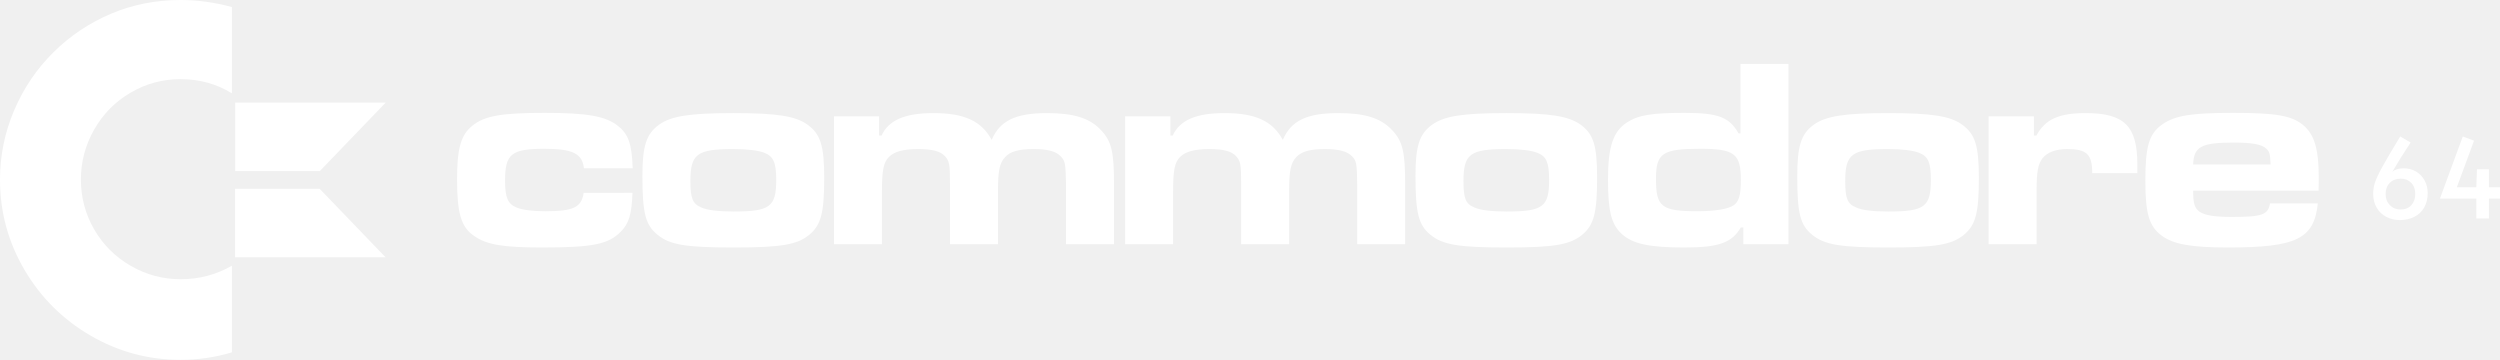
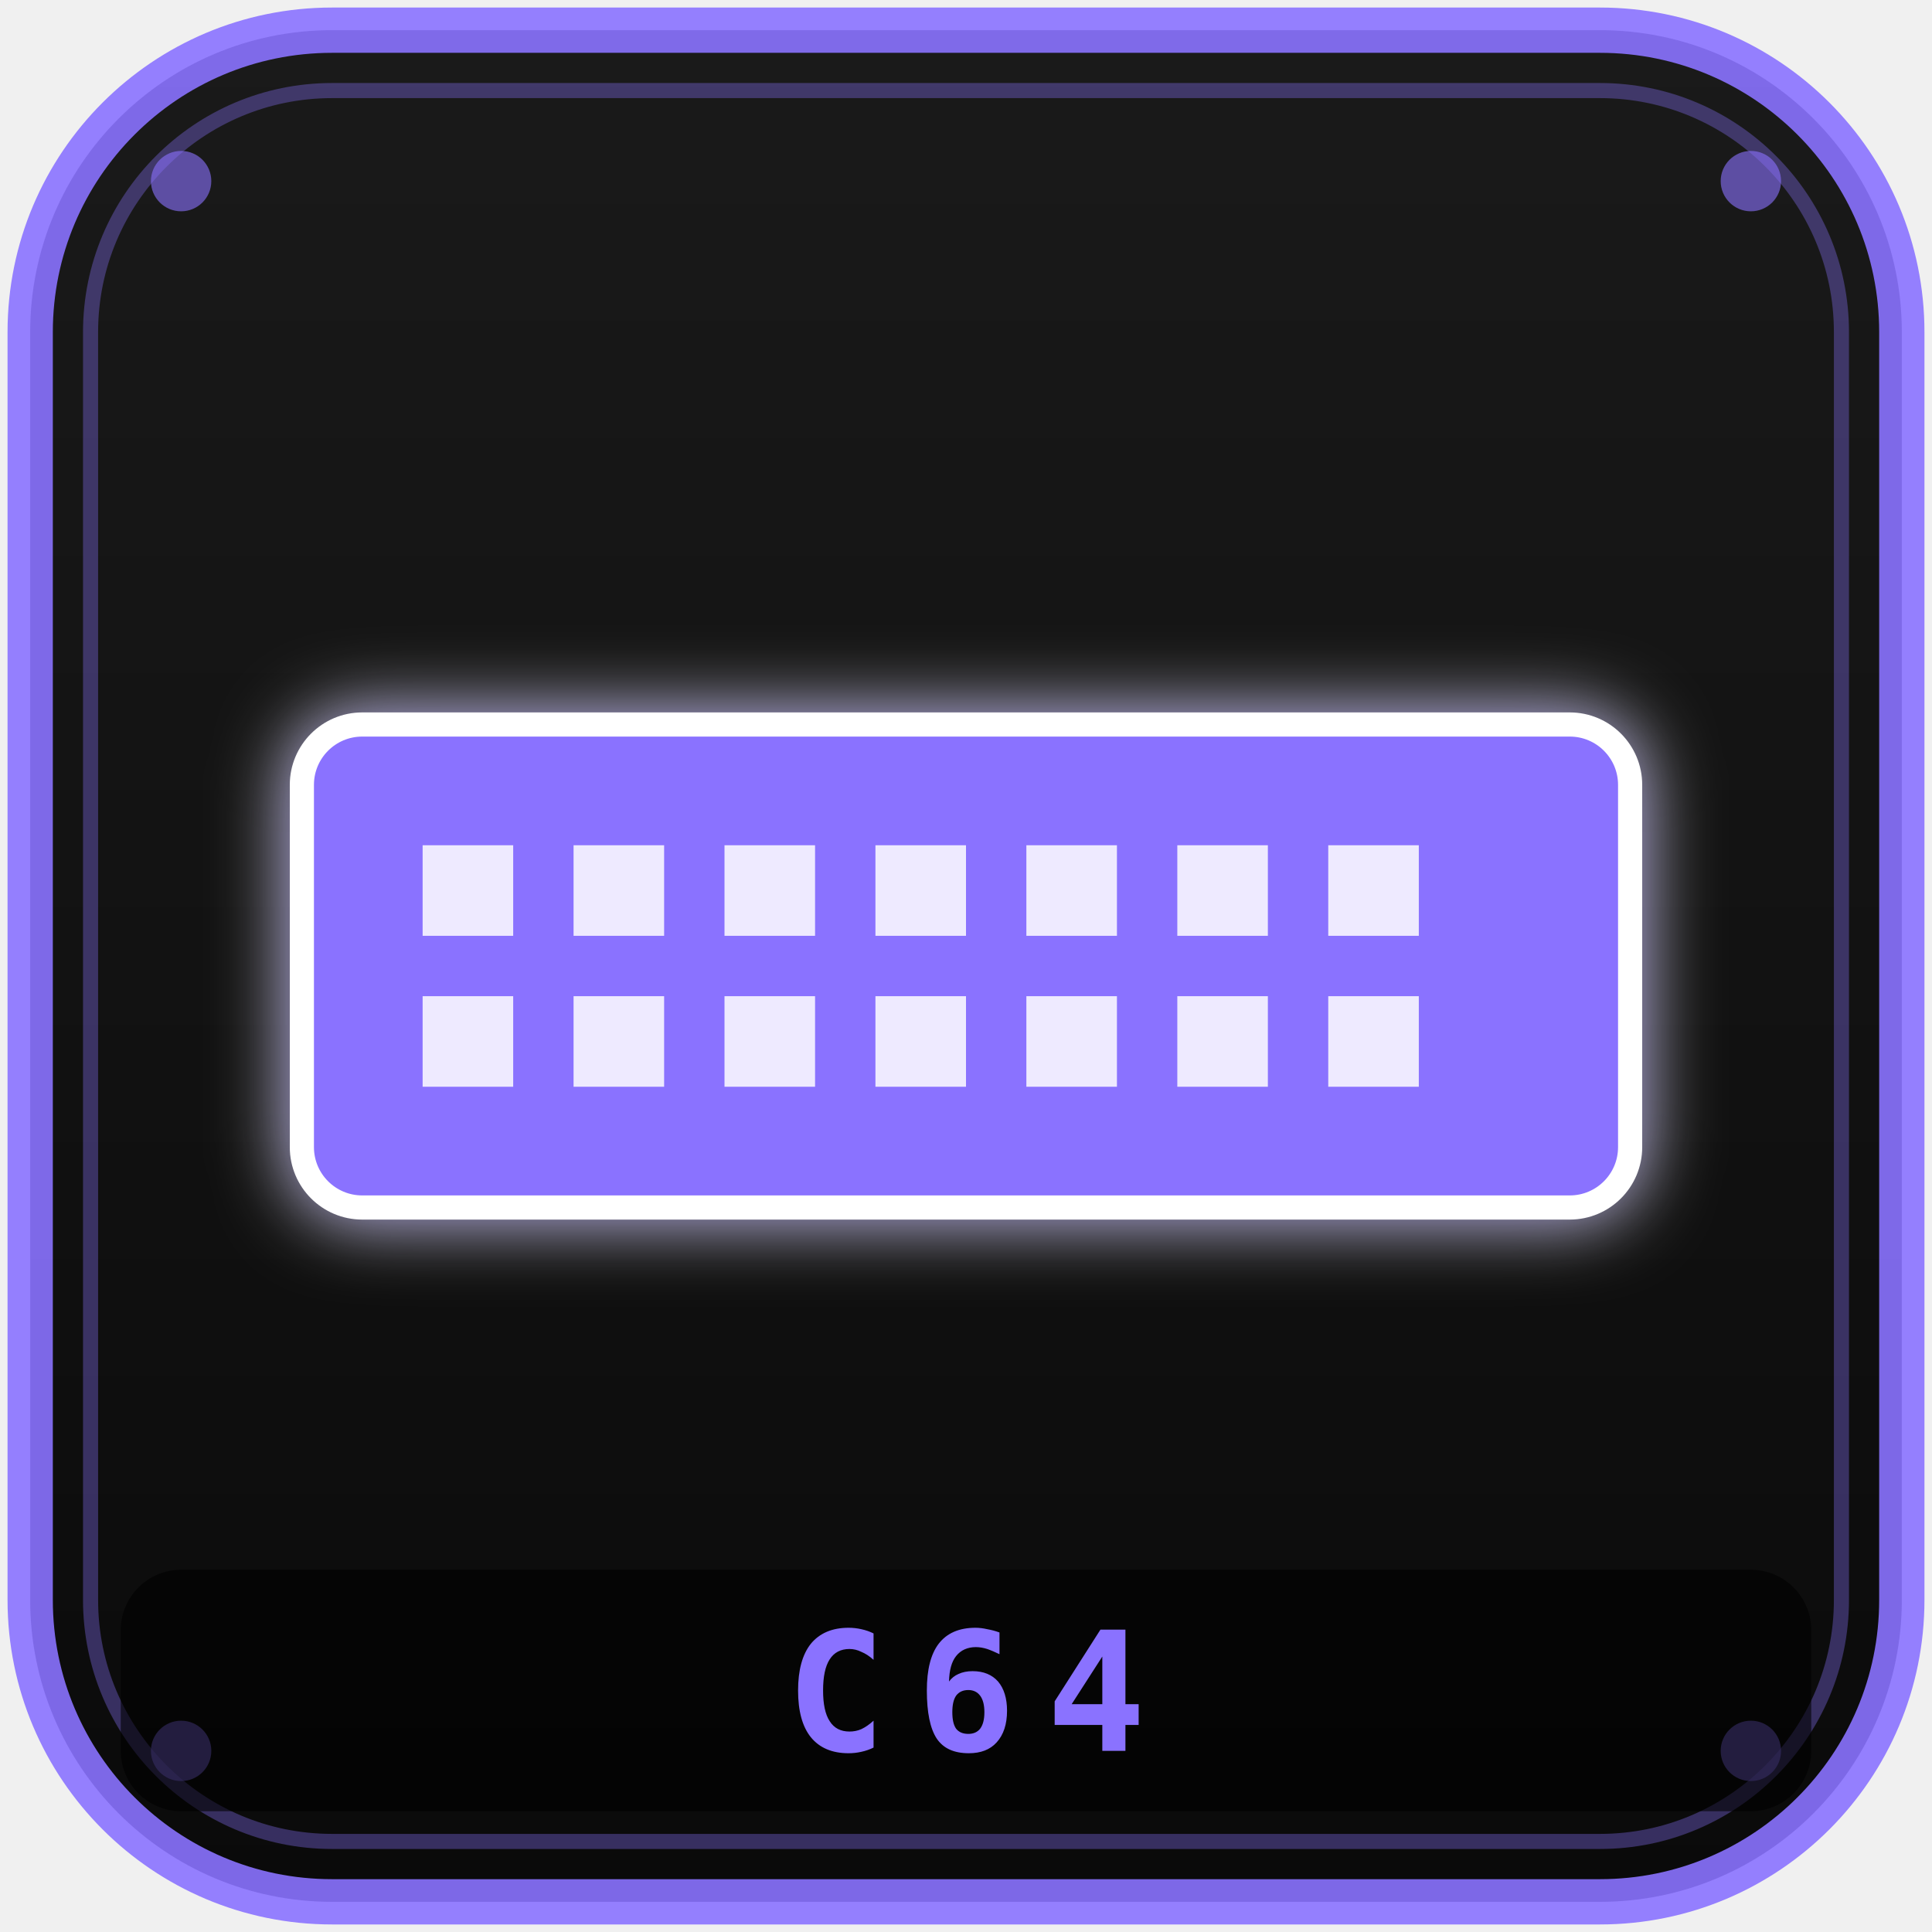
- <svg xmlns="http://www.w3.org/2000/svg" xmlns:ns1="https://boxy-svg.com" version="1.1" viewBox="0 0 264 38">
-   <path id="path1922" d="M 24.835 10.837 L 40.726 10.837 L 33.769 18.068 L 24.835 18.068 L 24.835 10.837 Z" style="fill-opacity: 1; fill: rgb(255, 255, 255);" ns1:origin="-1.563 -1.499" />
-   <path id="path3805" d="M 24.82 27.165 L 40.711 27.165 L 33.754 19.934 L 24.82 19.934 L 24.82 27.165 Z" style="fill-opacity: 1; fill: rgb(255, 255, 255);" ns1:origin="-1.562 -2.757" />
-   <path id="path4382" d="M 24.49 0.746 L 24.49 9.856 C 22.865 8.854 21.059 8.359 19.069 8.359 C 17.17 8.359 15.407 8.833 13.783 9.79 C 12.157 10.738 10.879 12.037 9.945 13.683 C 9.011 15.32 8.543 17.085 8.543 18.959 C 8.543 20.856 9.012 22.607 9.945 24.225 C 10.879 25.839 12.162 27.12 13.795 28.066 C 15.426 29.009 17.183 29.486 19.069 29.486 C 21.041 29.486 22.849 29.007 24.489 28.056 L 24.489 37.207 C 22.728 37.736 20.921 38 19.069 38 C 15.669 38 12.495 37.146 9.556 35.436 C 6.619 33.726 4.288 31.4 2.572 28.472 C 0.857 25.544 0 22.371 0 18.96 C 0 16.433 0.496 13.998 1.491 11.659 C 2.487 9.323 3.868 7.279 5.639 5.527 C 7.406 3.777 9.436 2.42 11.718 1.454 C 14.006 0.485 16.455 0 19.069 0 C 20.874 0 22.681 0.254 24.49 0.746" style="fill-opacity: 1; fill: rgb(255, 255, 255);" ns1:origin="0 0" />
-   <path id="path4340" d="M 66.789 20.363 C 66.709 22.623 66.426 23.595 65.538 24.481 C 64.247 25.79 62.59 26.135 57.257 26.135 C 53.105 26.135 51.358 25.848 50.014 24.877 C 48.695 23.965 48.266 22.506 48.266 18.937 C 48.266 15.684 48.667 14.254 49.868 13.287 C 51.156 12.231 52.934 11.919 57.513 11.919 C 62.006 11.919 63.983 12.259 65.276 13.315 C 66.366 14.17 66.729 15.23 66.81 17.767 L 61.664 17.767 C 61.492 16.229 60.493 15.712 57.513 15.712 C 53.991 15.712 53.334 16.253 53.334 19.079 C 53.334 20.851 53.621 21.535 54.538 21.908 C 55.138 22.166 56.226 22.307 57.57 22.307 C 60.548 22.307 61.407 21.908 61.636 20.364 L 66.789 20.363 L 66.789 20.363 Z" style="fill-opacity: 1; fill: rgb(255, 255, 255);" ns1:origin="-2.603 -0.838" />
-   <path id="path4342" d="M 85.281 13.172 C 86.654 14.17 87.037 15.396 87.037 18.794 C 87.037 22.506 86.693 23.765 85.462 24.79 C 84.171 25.848 82.475 26.136 77.469 26.136 C 72.402 26.136 70.706 25.848 69.434 24.79 C 68.162 23.765 67.839 22.507 67.839 18.593 C 67.839 15.428 68.243 14.143 69.595 13.172 C 70.847 12.259 72.824 11.943 77.448 11.943 C 82.071 11.943 84.029 12.258 85.281 13.172 M 72.906 19.139 C 72.906 20.936 73.148 21.535 74.056 21.908 C 74.682 22.192 75.832 22.335 77.468 22.335 C 81.304 22.335 81.97 21.848 81.97 18.992 C 81.97 17.166 81.666 16.511 80.738 16.142 C 80.093 15.885 78.9 15.74 77.468 15.74 C 73.593 15.74 72.906 16.253 72.906 19.139" style="fill-opacity: 1; fill: rgb(255, 255, 255);" ns1:origin="-3.534 -0.841" />
-   <path id="path4344" d="M 92.83 12.288 L 92.83 14.313 L 93.094 14.313 C 93.84 12.689 95.557 11.943 98.564 11.943 C 101.835 11.943 103.631 12.772 104.722 14.772 C 105.59 12.744 107.245 11.943 110.556 11.943 C 113.361 11.943 115.037 12.459 116.207 13.684 C 117.378 14.883 117.641 15.997 117.641 19.475 L 117.641 25.79 L 112.573 25.79 L 112.573 19.475 C 112.533 17.225 112.472 16.97 111.987 16.482 C 111.483 15.969 110.615 15.74 109.142 15.74 C 107.608 15.74 106.659 15.997 106.134 16.598 C 105.548 17.225 105.387 18.024 105.387 20.22 L 105.387 25.79 L 100.319 25.79 L 100.319 19.475 C 100.319 17.368 100.259 16.995 99.776 16.482 C 99.311 15.969 98.423 15.74 96.968 15.74 C 95.434 15.74 94.445 15.997 93.881 16.567 C 93.296 17.138 93.134 17.995 93.134 20.22 L 93.134 25.79 L 88.067 25.79 L 88.067 12.288 L 92.83 12.288 Z" style="fill-opacity: 1; fill: rgb(255, 255, 255);" ns1:origin="-2.978 -0.863" />
-   <path id="path4346" d="M 123.596 12.288 L 123.596 14.313 L 123.838 14.313 C 124.585 12.689 126.3 11.943 129.308 11.943 C 132.58 11.943 134.376 12.772 135.467 14.772 C 136.335 12.744 137.99 11.943 141.32 11.943 C 144.126 11.943 145.781 12.459 146.952 13.684 C 148.122 14.883 148.385 15.997 148.385 19.475 L 148.385 25.79 L 143.319 25.79 L 143.319 19.475 C 143.299 17.225 143.237 16.97 142.754 16.482 C 142.228 15.969 141.38 15.74 139.886 15.74 C 138.373 15.74 137.424 15.997 136.878 16.598 C 136.294 17.225 136.133 18.024 136.133 20.22 L 136.133 25.79 L 131.065 25.79 L 131.065 19.475 C 131.065 17.368 131.004 16.995 130.52 16.482 C 130.055 15.969 129.168 15.74 127.714 15.74 C 126.2 15.74 125.19 15.997 124.625 16.567 C 124.04 17.138 123.879 17.995 123.879 20.22 L 123.879 25.79 L 118.812 25.79 L 118.812 12.288 L 123.596 12.288 Z" style="fill-opacity: 1; fill: rgb(255, 255, 255);" ns1:origin="-4.018 -0.863" />
-   <path id="path4348" d="M 166.919 13.172 C 168.29 14.17 168.654 15.396 168.654 18.794 C 168.654 22.506 168.311 23.765 167.081 24.79 C 165.788 25.848 164.113 26.136 159.086 26.136 C 154.019 26.136 152.344 25.848 151.052 24.79 C 149.8 23.765 149.476 22.507 149.476 18.593 C 149.476 15.428 149.88 14.143 151.233 13.172 C 152.484 12.259 154.463 11.943 159.065 11.943 C 163.709 11.943 165.647 12.258 166.919 13.172 M 154.544 19.139 C 154.544 20.936 154.765 21.535 155.693 21.908 C 156.32 22.192 157.47 22.335 159.085 22.335 C 162.94 22.335 163.586 21.848 163.586 18.992 C 163.586 17.166 163.304 16.511 162.355 16.142 C 161.729 15.885 160.518 15.74 159.085 15.74 C 155.229 15.74 154.544 16.253 154.544 19.139" style="fill-opacity: 1; fill: rgb(255, 255, 255);" ns1:origin="-7.795 -0.841" />
-   <path id="path4350" d="M 188.862 25.79 L 184.097 25.79 L 184.097 24.019 L 183.834 24.019 C 182.866 25.647 181.514 26.135 177.84 26.135 C 174.184 26.135 172.43 25.762 171.258 24.707 C 170.146 23.678 169.805 22.305 169.805 18.937 C 169.805 15.51 170.349 13.886 171.782 12.946 C 173.014 12.143 174.407 11.919 177.899 11.919 C 181.451 11.919 182.622 12.374 183.592 14.088 L 183.794 14.088 L 183.794 6.749 L 188.86 6.749 L 188.86 25.79 L 188.862 25.79 Z M 174.871 18.881 C 174.871 21.847 175.436 22.305 179.253 22.305 C 181.11 22.305 182.482 22.078 183.068 21.678 C 183.633 21.304 183.834 20.588 183.834 19.02 C 183.834 16.229 183.168 15.712 179.555 15.712 C 175.559 15.712 174.871 16.17 174.871 18.881" style="fill-opacity: 1; fill: rgb(255, 255, 255);" ns1:origin="-8.91 -0.348" />
-   <path id="path4352" d="M 207.212 13.172 C 208.584 14.17 208.968 15.396 208.968 18.794 C 208.968 22.506 208.625 23.765 207.393 24.79 C 206.1 25.848 204.406 26.136 199.399 26.136 C 194.332 26.136 192.656 25.848 191.363 24.79 C 190.093 23.765 189.79 22.507 189.79 18.593 C 189.79 15.428 190.194 14.143 191.526 13.172 C 192.798 12.259 194.777 11.943 199.38 11.943 C 204.023 11.943 205.96 12.258 207.212 13.172 M 194.856 19.139 C 194.856 20.936 195.079 21.535 196.008 21.908 C 196.613 22.192 197.763 22.335 199.399 22.335 C 203.233 22.335 203.9 21.848 203.9 18.992 C 203.9 17.166 203.617 16.511 202.669 16.142 C 202.043 15.885 200.832 15.74 199.399 15.74 C 195.543 15.74 194.856 16.253 194.856 19.139" style="fill-opacity: 1; fill: rgb(255, 255, 255);" ns1:origin="-9.897 -0.841" />
-   <path id="path4354" d="M 214.782 12.288 L 214.782 14.313 L 215.045 14.313 C 215.973 12.598 217.407 11.943 220.253 11.943 C 224.33 11.943 225.704 13.315 225.704 17.368 L 225.704 18.281 L 220.939 18.281 C 220.939 16.28 220.354 15.74 218.275 15.74 C 217.124 15.74 216.175 16.084 215.69 16.711 C 215.205 17.368 215.065 18.11 215.065 20.194 L 215.065 25.79 L 209.997 25.79 L 209.997 12.288 L 214.782 12.288 Z" style="fill-opacity: 1; fill: rgb(255, 255, 255);" ns1:origin="-13.37 -0.863" />
-   <path id="path4356" d="M 244.759 21.479 C 244.376 25.22 242.518 26.135 235.271 26.135 C 231.355 26.135 229.497 25.79 228.265 24.877 C 226.933 23.879 226.55 22.532 226.55 19.079 C 226.55 15.454 226.932 14.112 228.367 13.116 C 229.699 12.203 231.375 11.919 235.795 11.919 C 240.358 11.919 241.972 12.203 243.204 13.199 C 244.395 14.198 244.861 15.712 244.861 18.766 C 244.861 18.937 244.861 19.563 244.84 20.133 L 231.596 20.133 C 231.596 21.506 231.759 21.96 232.243 22.335 C 232.788 22.735 233.838 22.908 235.675 22.908 C 238.904 22.908 239.509 22.679 239.712 21.48 L 244.759 21.479 L 244.759 21.479 Z M 239.774 17.368 C 239.732 16.311 239.673 16.056 239.368 15.74 C 238.904 15.253 237.876 15.055 235.878 15.055 C 232.466 15.055 231.659 15.483 231.598 17.368 L 239.774 17.368 Z" style="fill-opacity: 1; fill: rgb(255, 255, 255);" ns1:origin="-12.373 -0.838" />
-   <path d="M 253.419 23.24 C 252.902 23.24 252.427 23.127 251.995 22.902 C 251.565 22.68 251.226 22.357 250.979 21.934 C 250.731 21.513 250.607 21.022 250.607 20.461 C 250.607 20.065 250.669 19.676 250.791 19.294 C 250.913 18.909 251.172 18.355 251.566 17.634 C 251.963 16.912 252.596 15.839 253.464 14.412 L 254.562 15.051 C 253.816 16.173 253.226 17.114 252.791 17.874 C 252.761 17.928 252.731 17.981 252.701 18.033 C 252.668 18.086 252.641 18.125 252.619 18.146 C 252.742 18.033 252.905 17.942 253.109 17.874 C 253.316 17.806 253.553 17.772 253.819 17.772 C 254.322 17.772 254.769 17.891 255.158 18.13 C 255.544 18.368 255.842 18.687 256.051 19.086 C 256.261 19.485 256.366 19.916 256.366 20.38 C 256.366 20.973 256.24 21.487 255.99 21.917 C 255.74 22.352 255.391 22.68 254.945 22.902 C 254.499 23.127 253.99 23.24 253.419 23.24 Z M 253.501 22.124 C 253.979 22.124 254.358 21.973 254.635 21.669 C 254.913 21.365 255.052 20.973 255.052 20.494 C 255.052 19.992 254.909 19.596 254.623 19.305 C 254.337 19.012 253.974 18.867 253.533 18.867 C 253.047 18.867 252.656 19.014 252.362 19.309 C 252.068 19.606 251.921 20.008 251.921 20.518 C 251.921 20.982 252.072 21.365 252.374 21.669 C 252.674 21.973 253.049 22.124 253.501 22.124 Z M 261.498 23.068 L 261.498 20.973 L 257.658 20.973 L 260.07 14.412 L 261.258 14.856 L 259.441 19.778 L 261.498 19.778 L 261.568 17.874 L 262.833 17.874 L 262.833 19.778 L 264 19.778 L 264 20.973 L 262.833 20.973 L 262.833 23.068 L 261.498 23.068 Z" style="fill: rgb(255, 255, 255); white-space: pre;" />
+ <svg xmlns="http://www.w3.org/2000/svg" viewBox="0 0 64 64" width="64" height="64" fill="none">
+   <defs>
+     <linearGradient id="bg-c64" x1="0" y1="0" x2="0" y2="1">
+       <stop offset="0%" stop-color="#1a1a1a" />
+       <stop offset="100%" stop-color="#0a0a0a" />
+     </linearGradient>
+     <filter id="glow-c64" x="-50%" y="-50%" width="200%" height="200%">
+       <feGaussianBlur stdDeviation="1.2" result="b" />
+       <feMerge>
+         <feMergeNode in="b" />
+         <feMergeNode in="SourceGraphic" />
+       </feMerge>
+     </filter>
+   </defs>
+   <rect x="1" y="1" width="62" height="62" rx="10" fill="url(#bg-c64)" />
+   <rect x="1" y="1" width="62" height="62" rx="10" fill="none" stroke="#8a72ff" stroke-width="1.5" opacity=".9" />
+   <rect x="3" y="3" width="58" height="58" rx="8" fill="none" stroke="#8a72ff" stroke-width=".5" opacity=".35" />
+   <circle cx="6" cy="6" r="1" fill="#8a72ff" opacity=".6" />
+   <circle cx="58" cy="6" r="1" fill="#8a72ff" opacity=".6" />
+   <circle cx="6" cy="58" r="1" fill="#8a72ff" opacity=".6" />
+   <circle cx="58" cy="58" r="1" fill="#8a72ff" opacity=".6" />
+   <g filter="url(#glow-c64)">
+     <rect x="10" y="24" width="44" height="16" rx="2" fill="#8a72ff" stroke="#fff" stroke-width=".8" />
+     <g fill="#fff" opacity=".85">
+       <rect x="14" y="28" width="3" height="3" />
+       <rect x="19" y="28" width="3" height="3" />
+       <rect x="24" y="28" width="3" height="3" />
+       <rect x="29" y="28" width="3" height="3" />
+       <rect x="34" y="28" width="3" height="3" />
+       <rect x="39" y="28" width="3" height="3" />
+       <rect x="44" y="28" width="3" height="3" />
+       <rect x="14" y="33" width="3" height="3" />
+       <rect x="19" y="33" width="3" height="3" />
+       <rect x="24" y="33" width="3" height="3" />
+       <rect x="29" y="33" width="3" height="3" />
+       <rect x="34" y="33" width="3" height="3" />
+       <rect x="39" y="33" width="3" height="3" />
+       <rect x="44" y="33" width="3" height="3" />
+     </g>
+   </g>
+   <rect x="4" y="52" width="56" height="8" rx="2" fill="#000" opacity=".6" />
+   <text x="32" y="58" text-anchor="middle" font-family="ui-monospace, Menlo, monospace" font-size="5.5" font-weight="700" fill="#8a72ff" letter-spacing="1">C64</text>
</svg>
